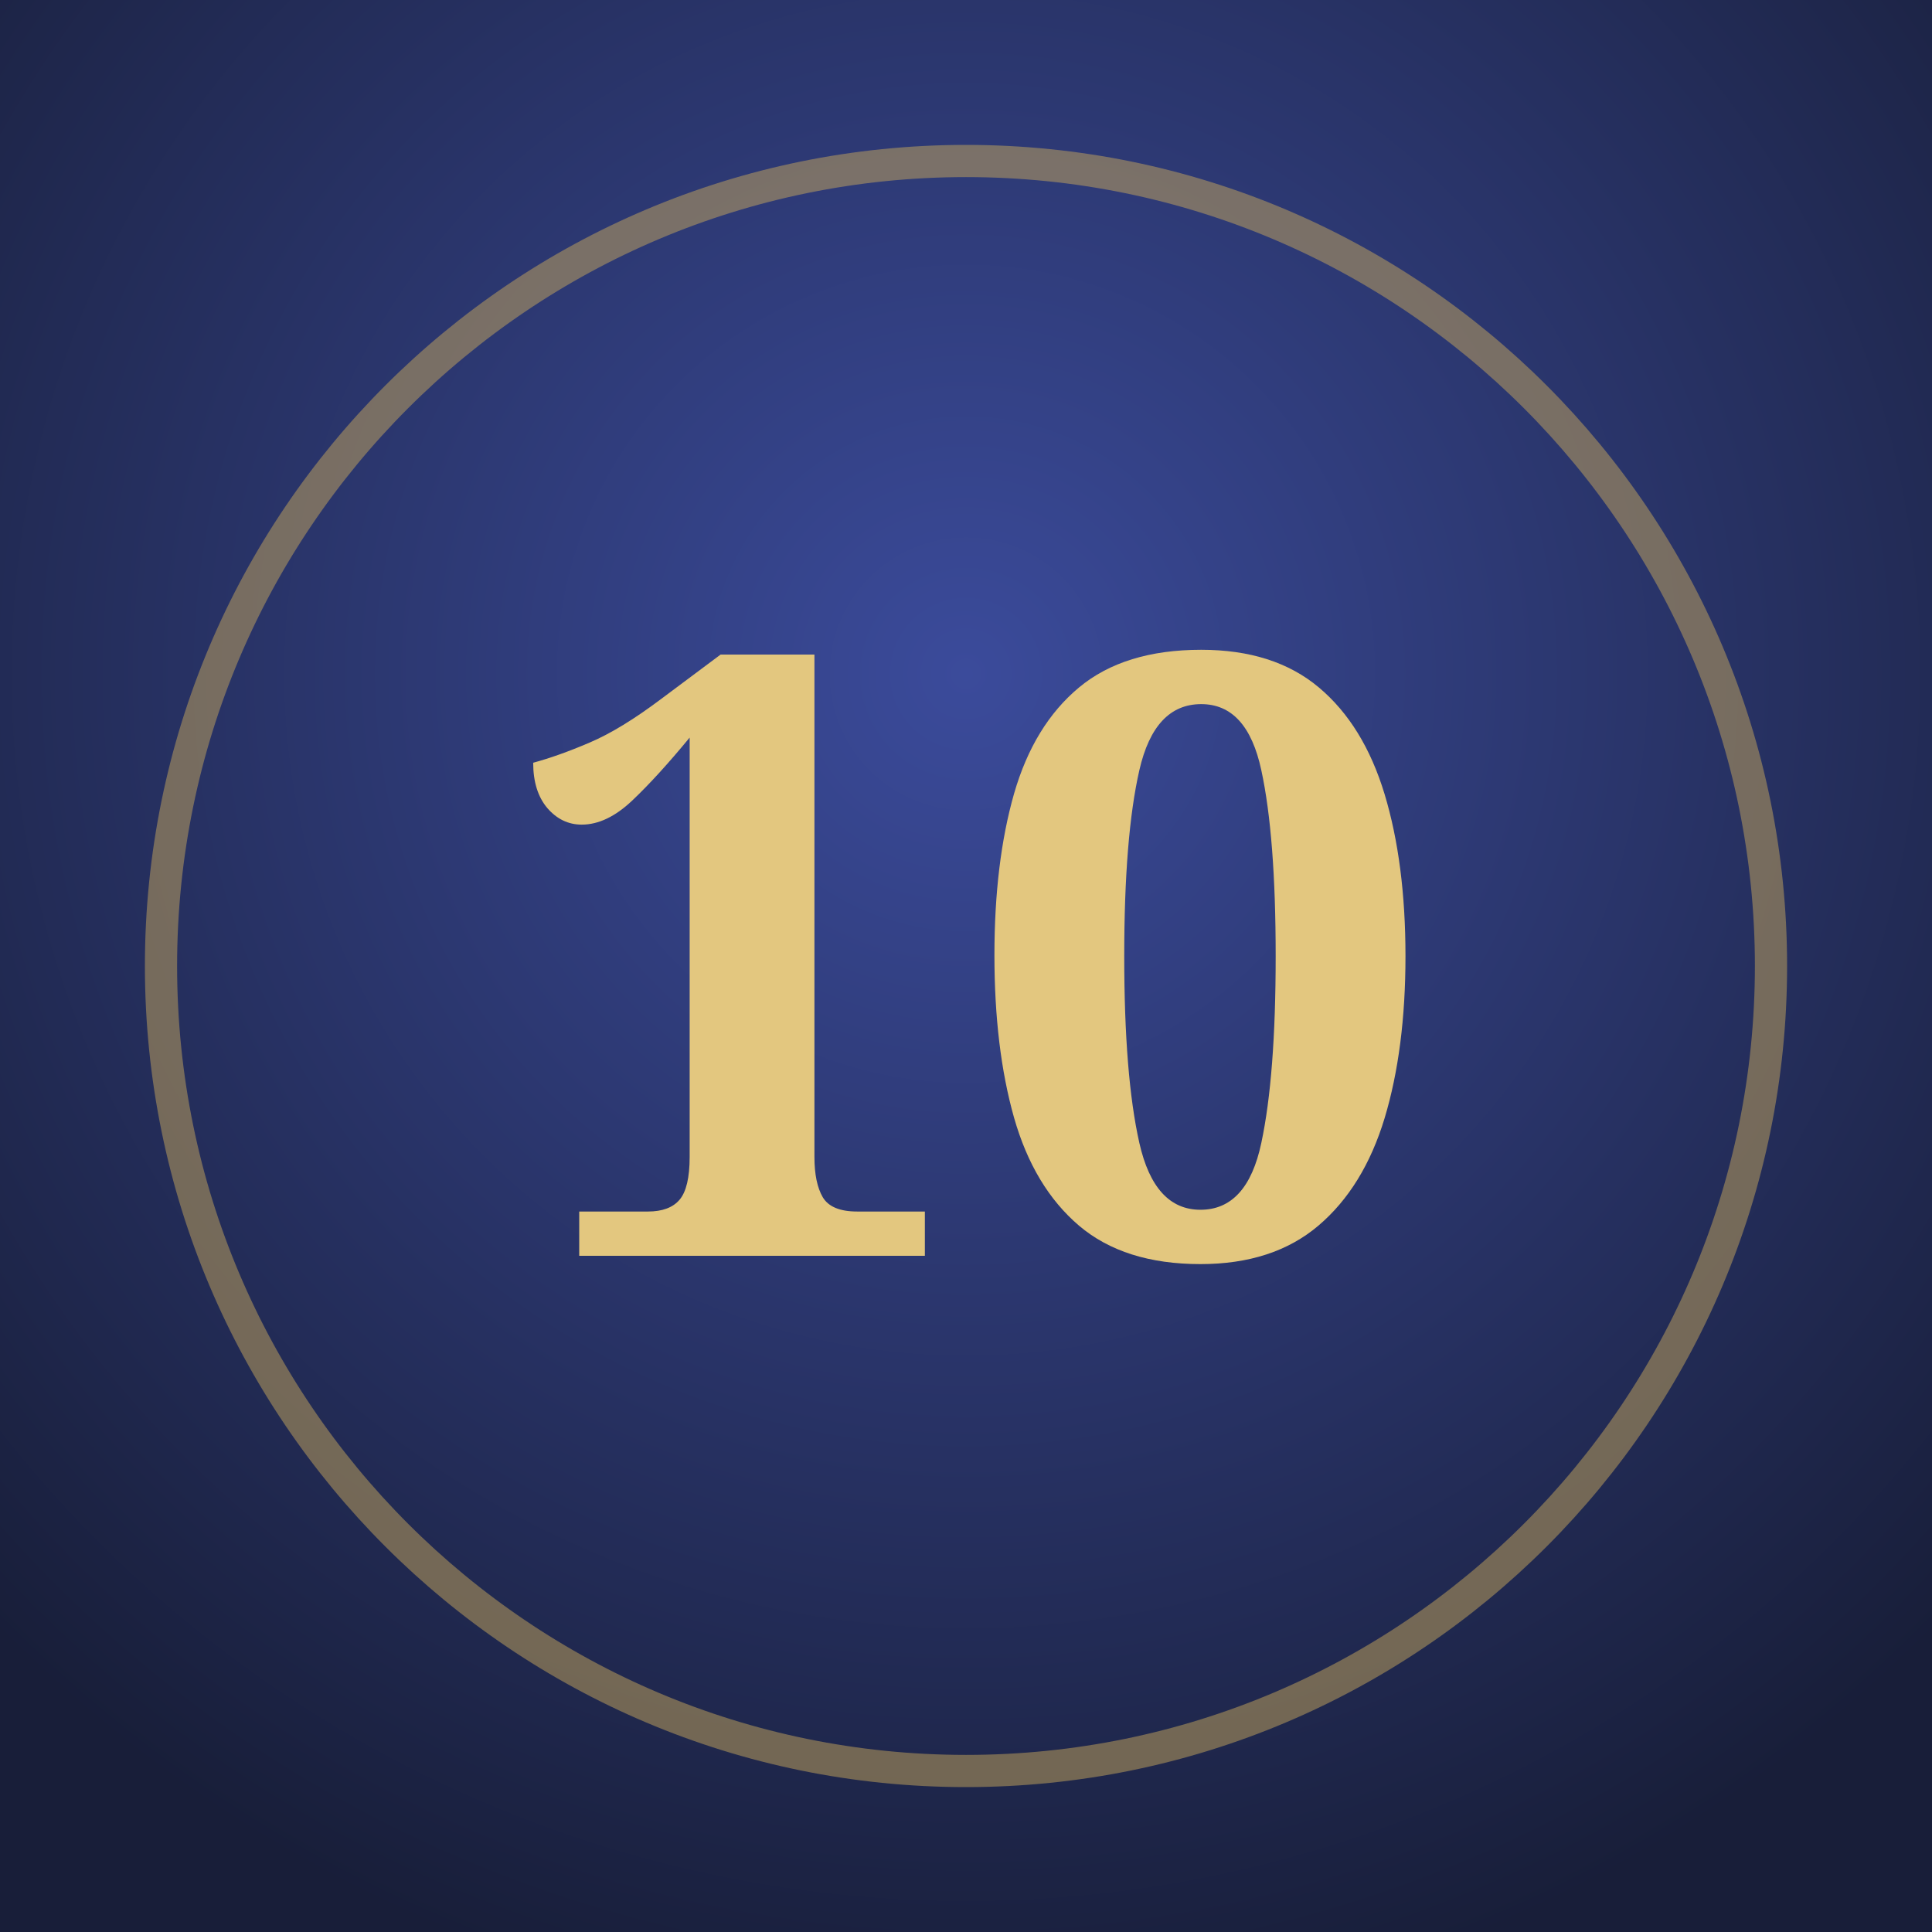
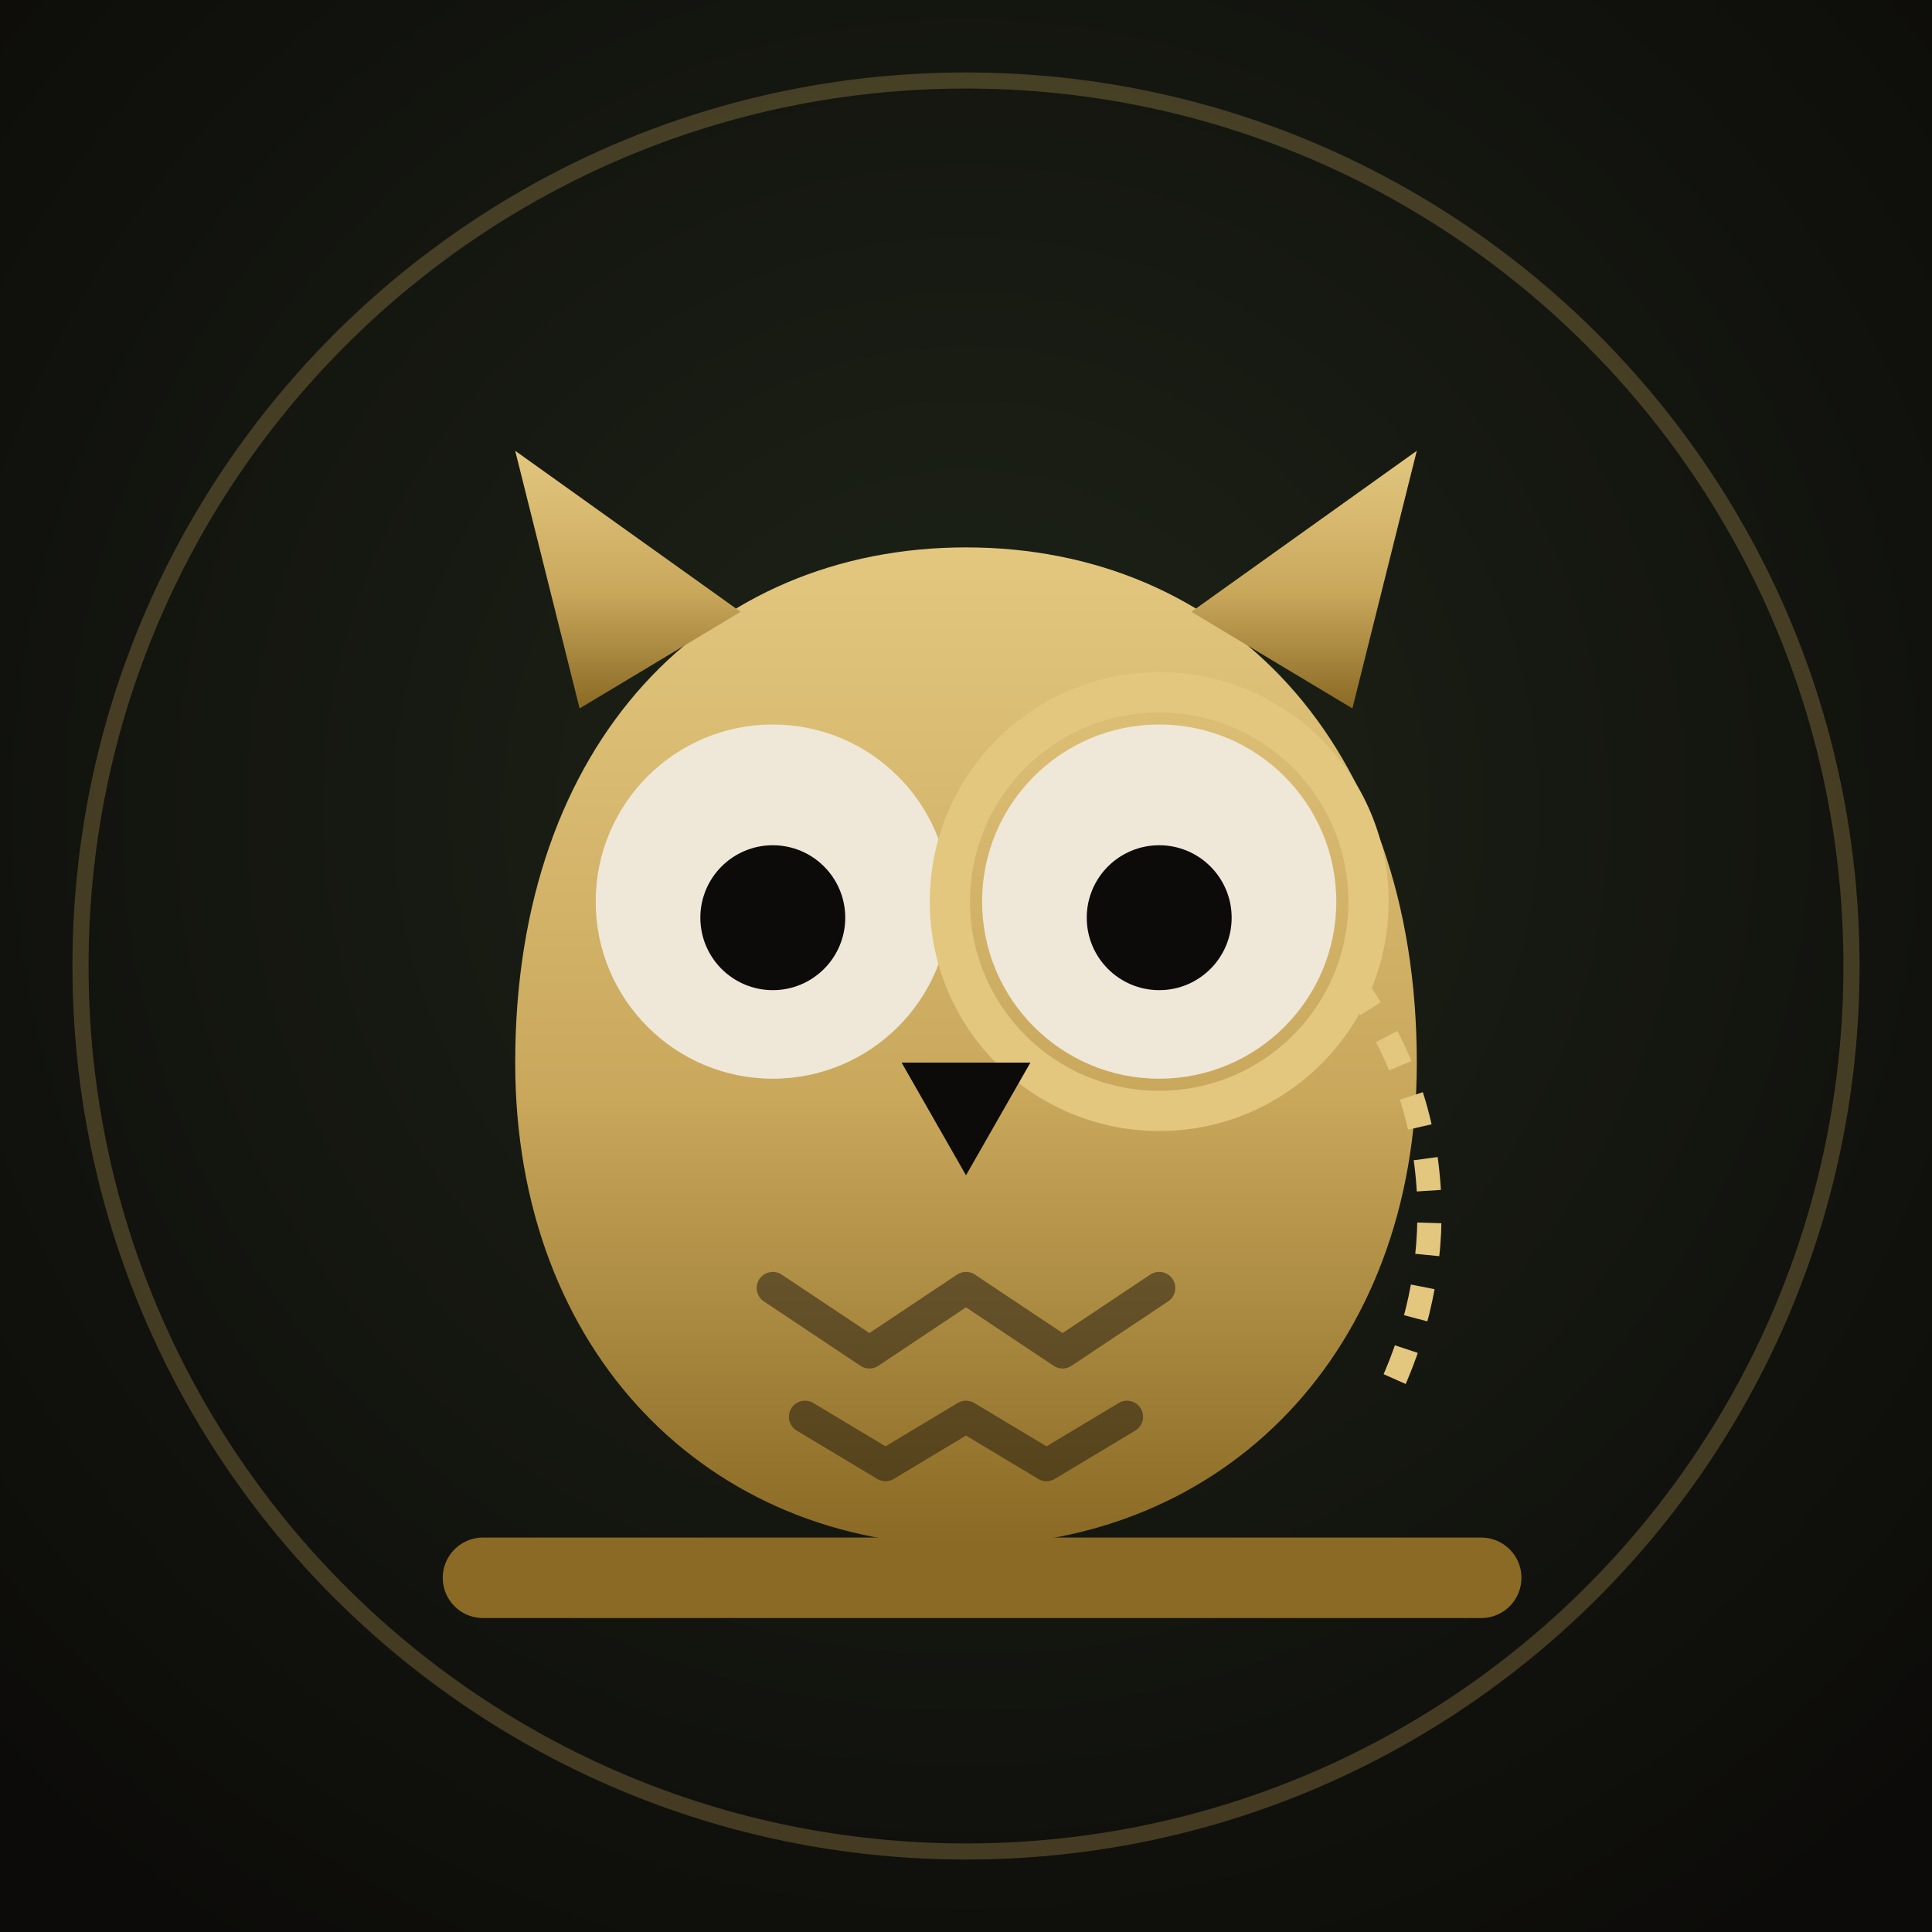
<svg xmlns="http://www.w3.org/2000/svg" viewBox="0 0 120 120">
  <defs>
-     <radialGradient id="g" cx="50%" cy="35%" r="70%">
-       <stop offset="0" stop-color="hsl(230 45% 42%)" />
-       <stop offset="1" stop-color="hsl(230 40% 16%)" />
+     <radialGradient id="bg10" cx="50%" cy="42%" r="70%">
+       <stop offset="0" stop-color="#1e2418" />
+       <stop offset="1" stop-color="#0C0B09" />
    </radialGradient>
+     <linearGradient id="au10" x1="0" y1="0" x2="0" y2="1">
+       <stop offset="0" stop-color="#E3C77F" />
+       <stop offset=".55" stop-color="#C9A85C" />
+       <stop offset="1" stop-color="#8A6A24" />
+     </linearGradient>
  </defs>
-   <rect width="120" height="120" fill="url(#g)" />
-   <circle cx="60" cy="60" r="50" fill="none" stroke="#C9A85C" stroke-opacity=".5" stroke-width="2" />
-   <text x="60" y="78" text-anchor="middle" font-family="Georgia,serif" font-size="52" font-weight="700" fill="#E3C77F">10</text>
+   <rect width="120" height="120" fill="url(#bg10)" />
+   <circle cx="60" cy="60" r="55" fill="none" stroke="#C9A85C" stroke-opacity=".28" stroke-width="1" />
+   <path d="M30 98h62" stroke="#8A6A24" stroke-width="5" stroke-linecap="round" />
+   <path d="M60 34c-16 0-28 12-28 32 0 18 12 30 28 30s28-12 28-30c0-20-12-32-28-32z" fill="url(#au10)" />
+   <path d="M36 44l-4-16 14 10zM84 44l4-16-14 10z" fill="url(#au10)" />
+   <circle cx="48" cy="56" r="11" fill="#EFE8D8" />
+   <circle cx="72" cy="56" r="11" fill="#EFE8D8" />
+   <circle cx="48" cy="57" r="4.5" fill="#0C0B09" />
+   <circle cx="72" cy="57" r="4.5" fill="#0C0B09" />
+   <circle cx="72" cy="56" r="13" fill="none" stroke="#E3C77F" stroke-width="2.5" />
+   <path d="M84 61c6 8 6 18 2 26" fill="none" stroke="#E3C77F" stroke-width="1.5" stroke-dasharray="2 2" />
+   <path d="M56 66l4 7 4-7z" fill="#0C0B09" />
+   <path d="M48 80l6 4 6-4 6 4 6-4M50 88l5 3 5-3 5 3 5-3" fill="none" stroke="#0C0B09" stroke-opacity=".45" stroke-width="2" stroke-linecap="round" stroke-linejoin="round" />
</svg>
